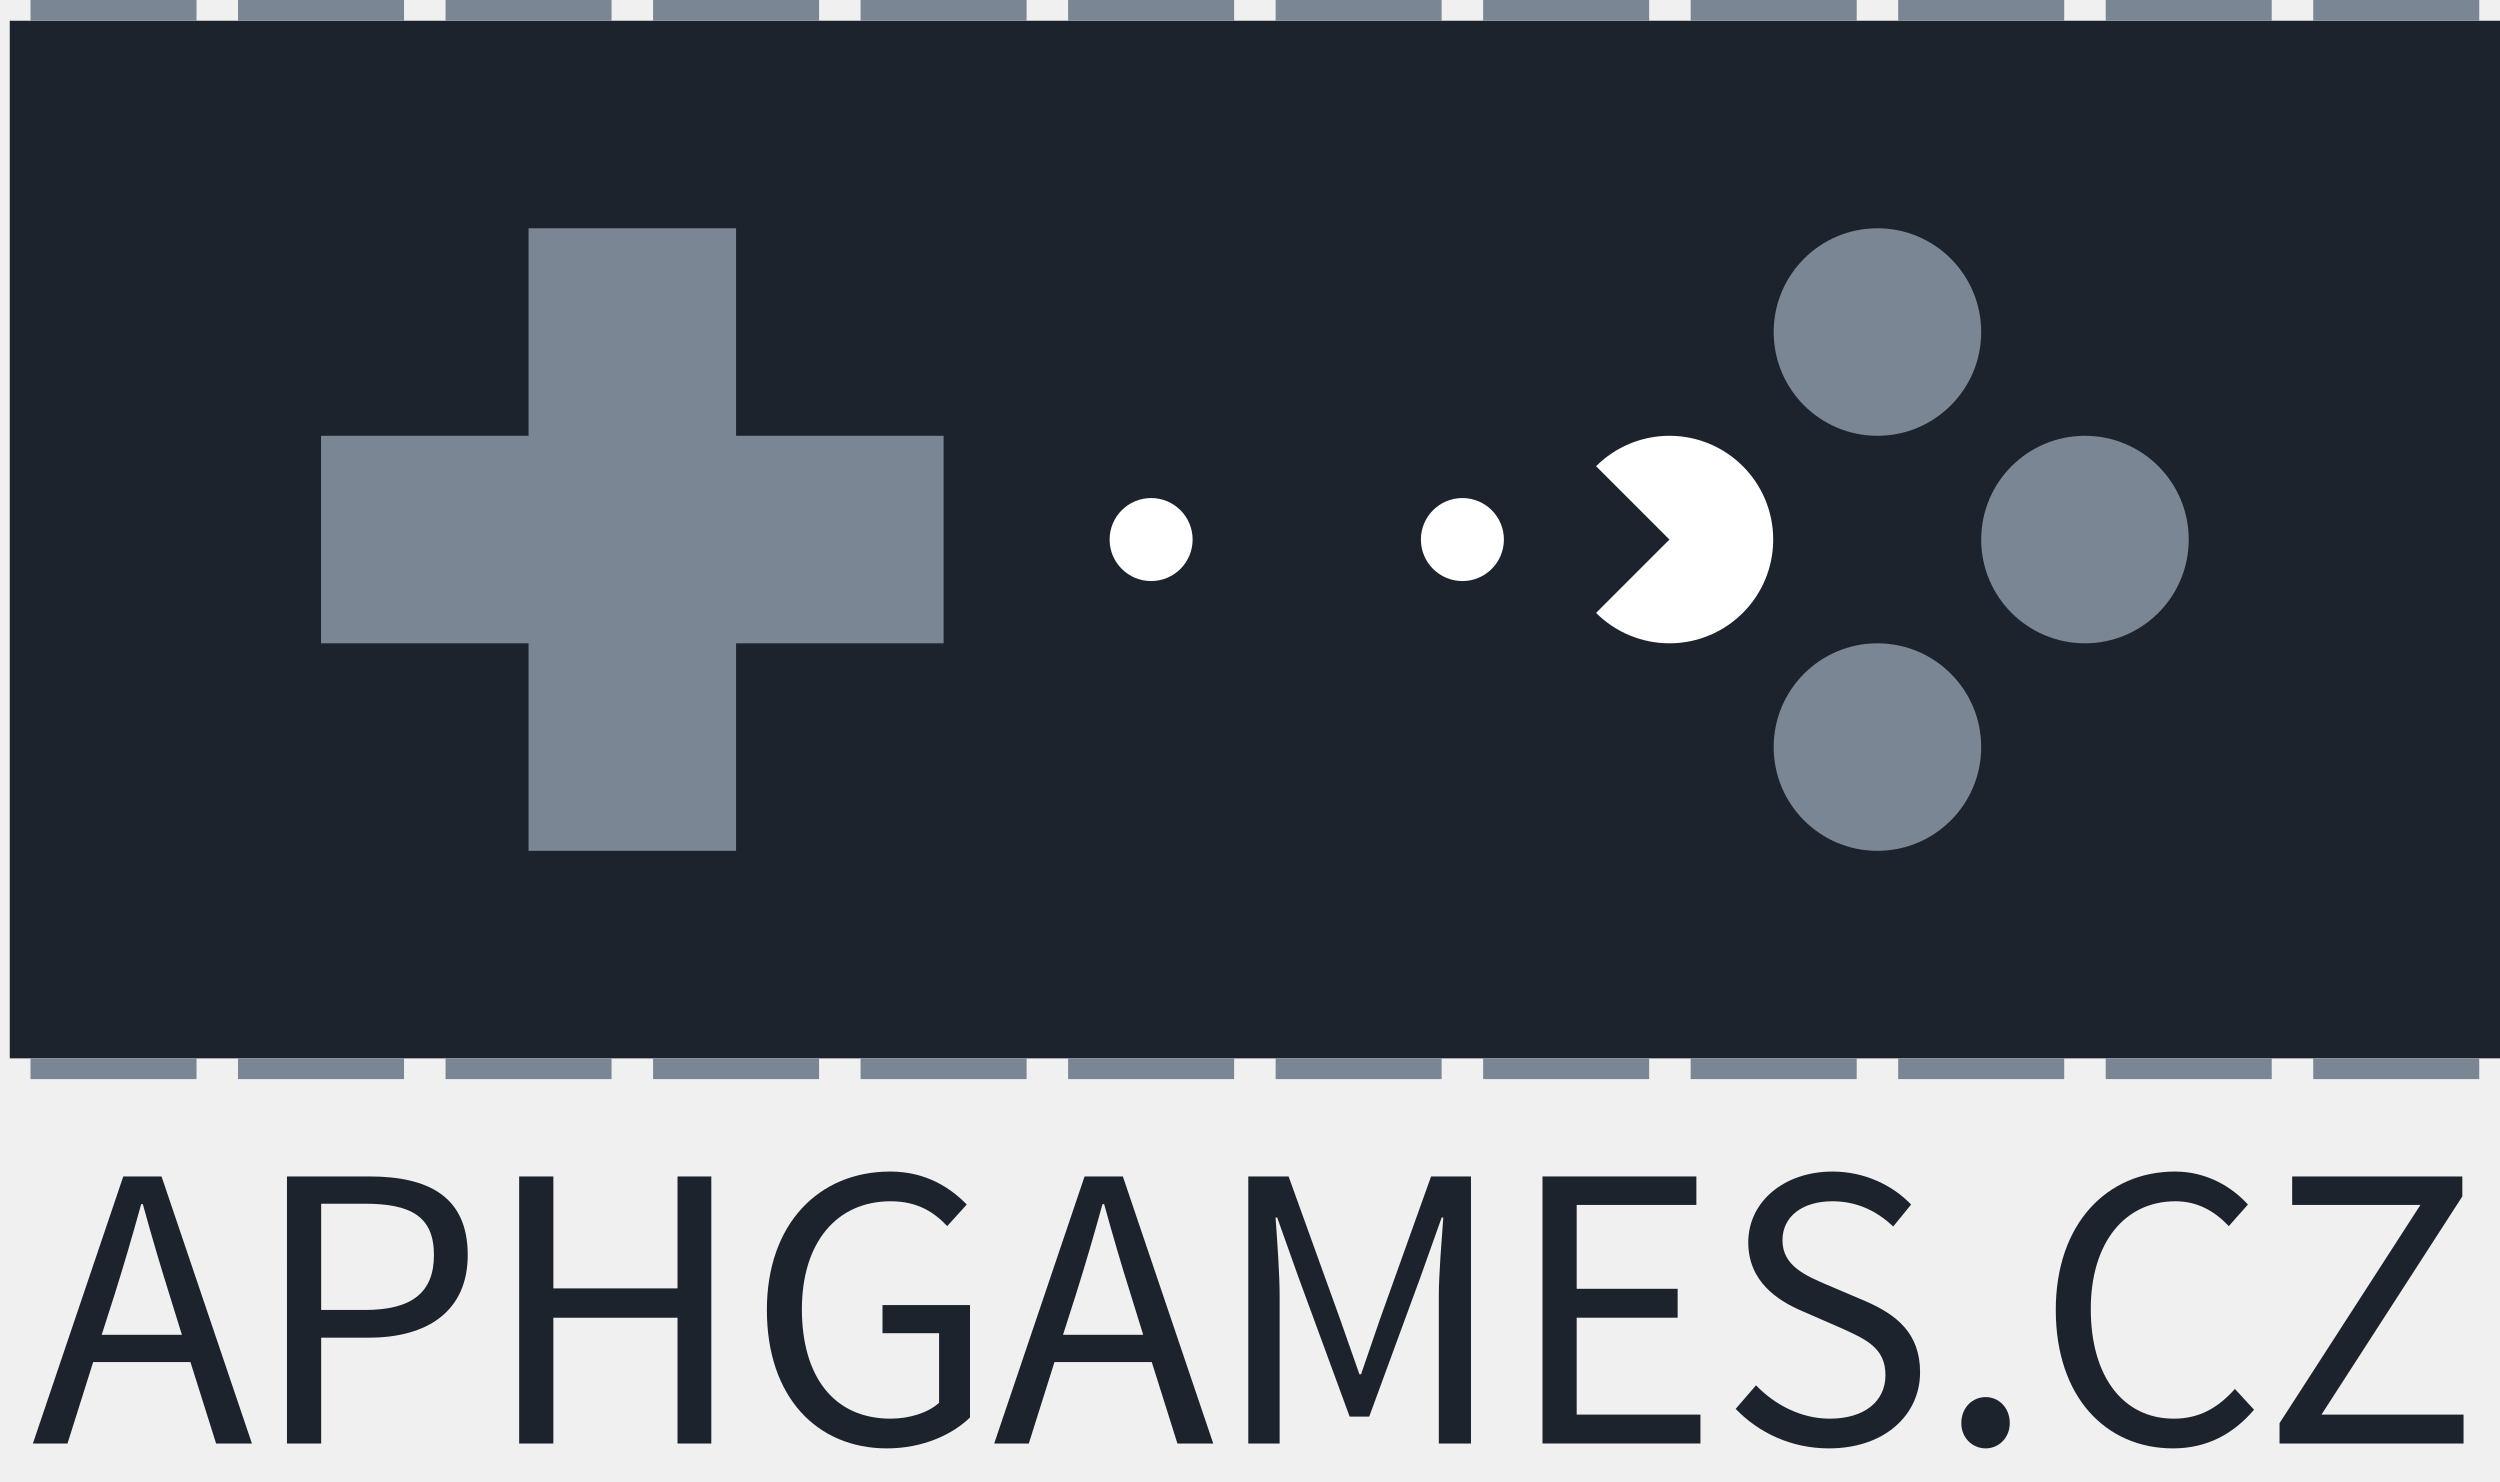
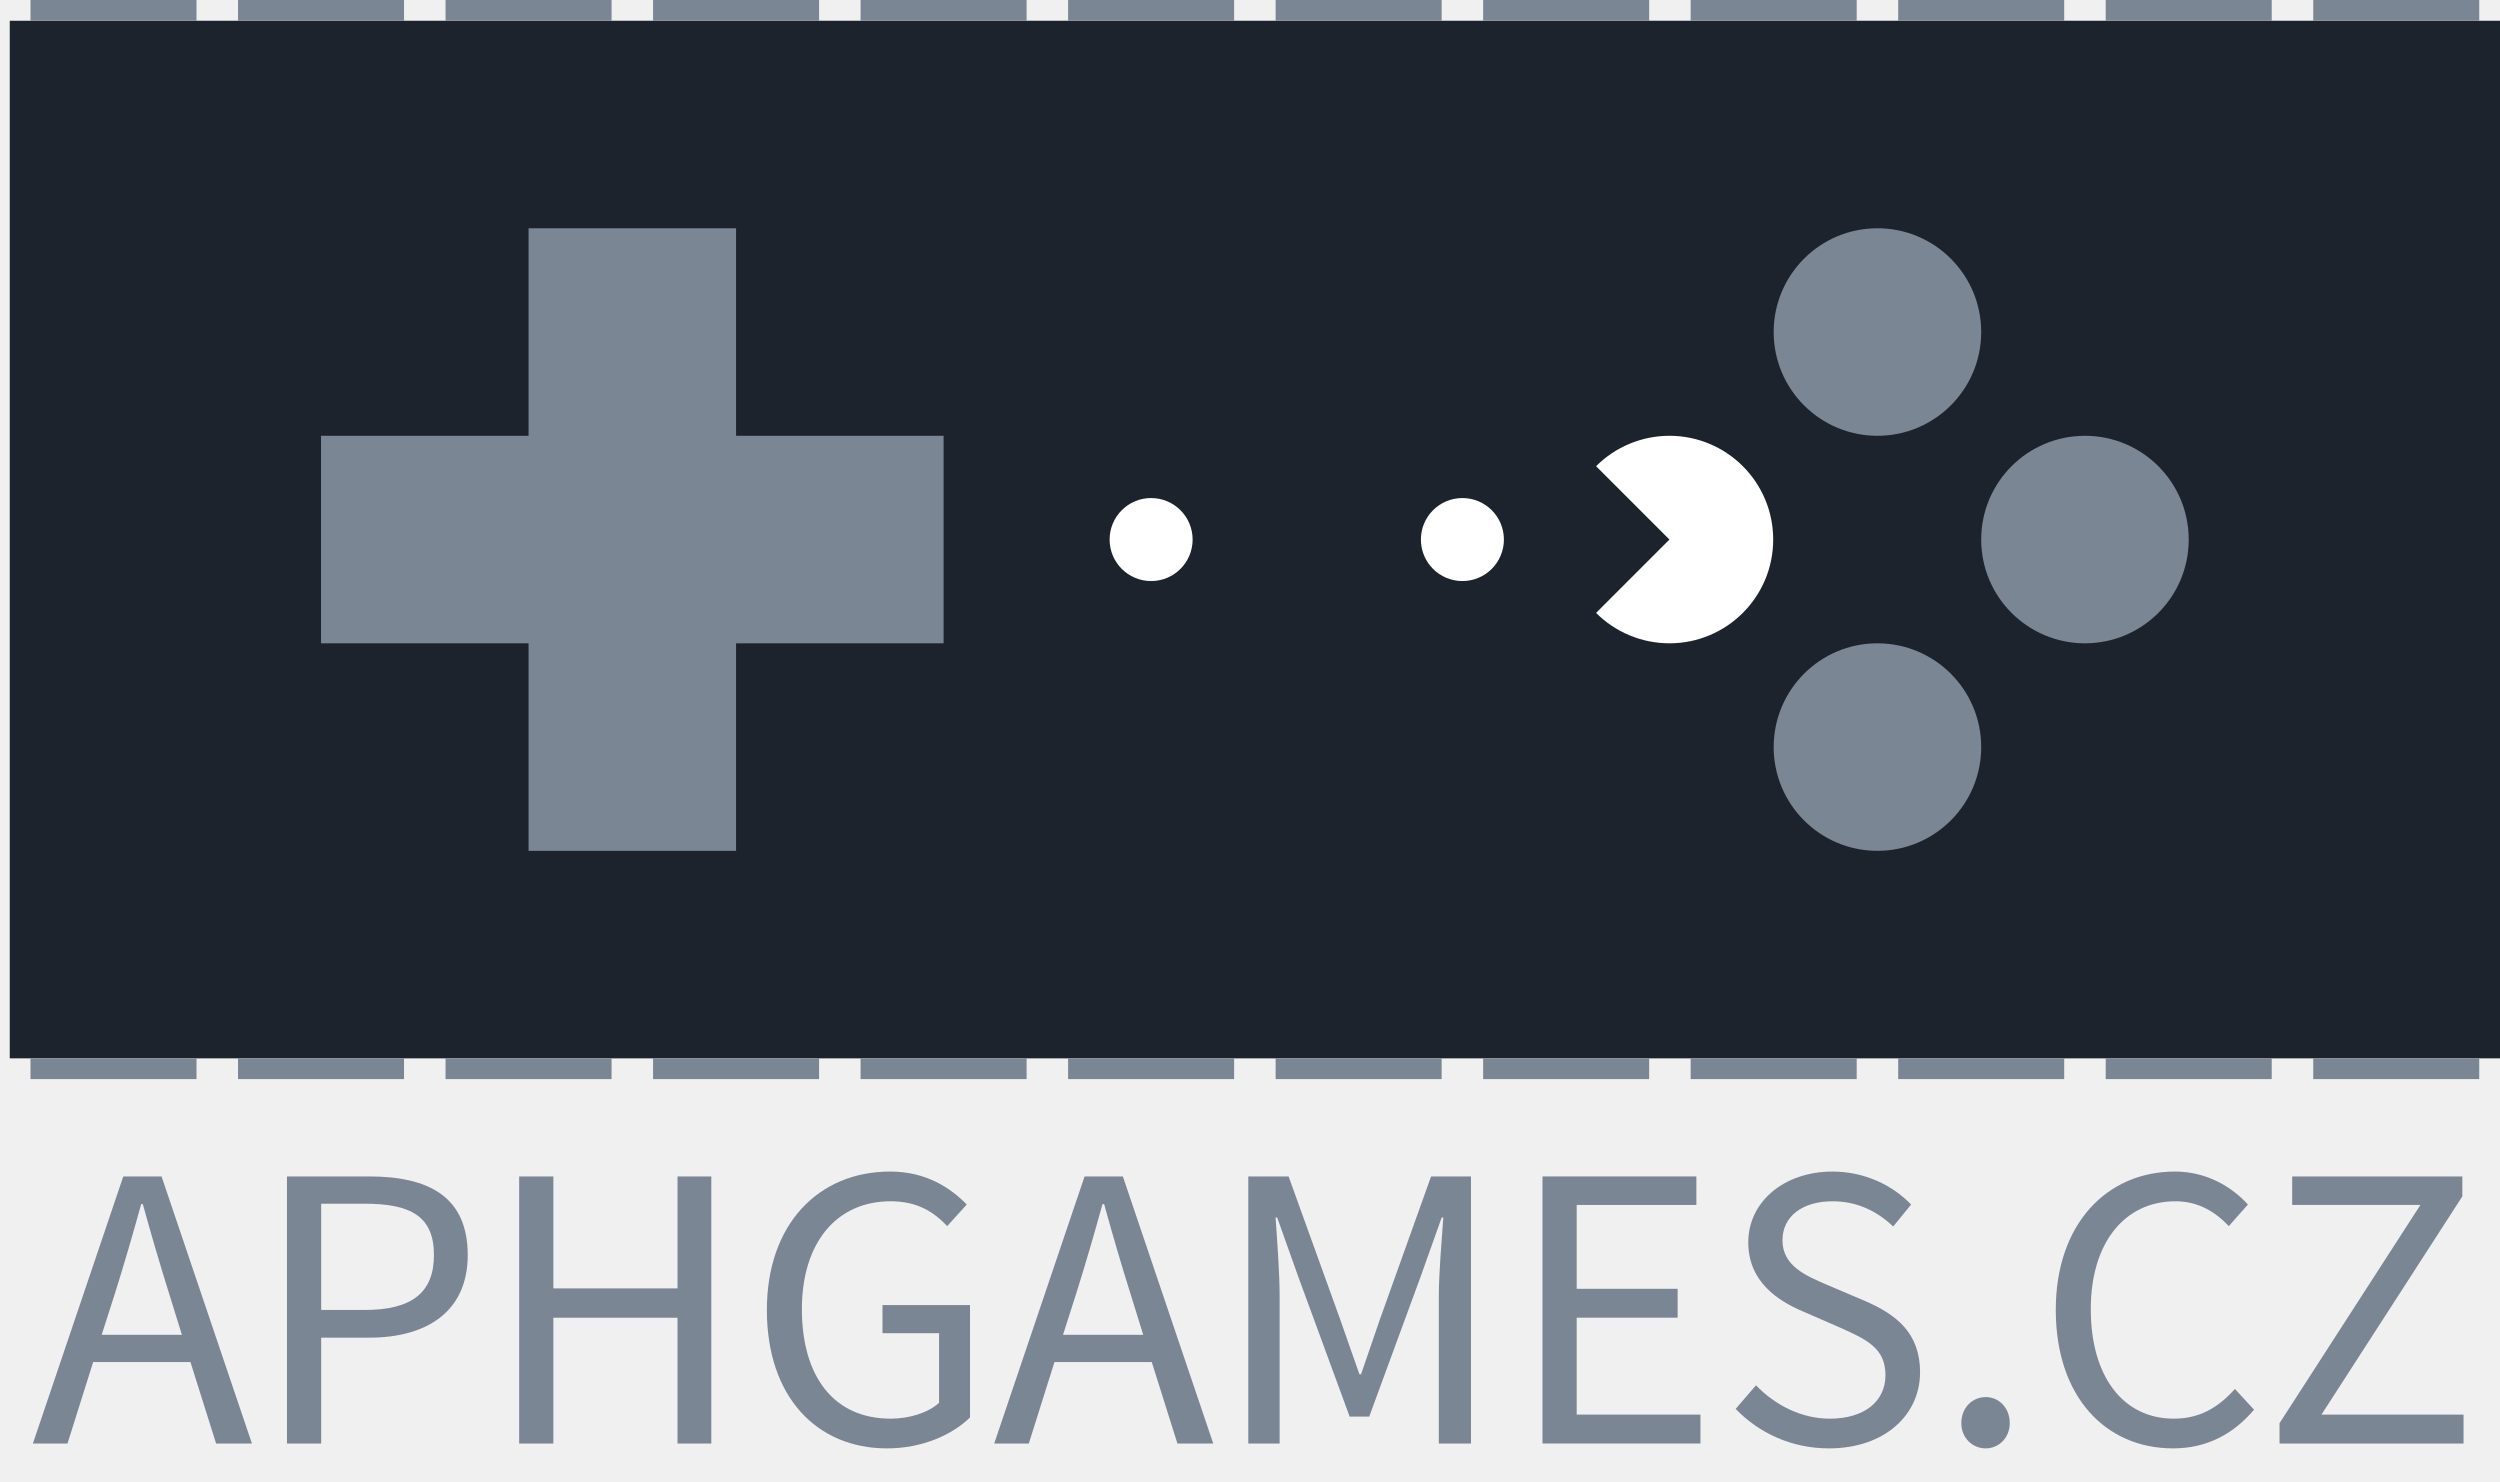
<svg xmlns="http://www.w3.org/2000/svg" width="425.137" height="251.9" viewBox="0 0 425.137 251.9" version="1.1" id="svg8">
  <defs id="defs2" />
  <g id="layer1" transform="translate(-97.20331,-2098.991)">
    <g style="stroke-width:0.283" transform="matrix(3.528988,0,0,3.528988,-2283.205,196.8662)" id="g2371">
      <rect y="540" x="675" height="50" width="120" id="rect2306" style="opacity:1;fill:#1d232d;fill-opacity:1;stroke:none;stroke-width:0.567;stroke-linecap:square;stroke-linejoin:miter;stroke-miterlimit:40;stroke-dasharray:none;stroke-opacity:1;paint-order:normal" />
      <circle transform="scale(-1)" cy="-565" cx="-730" id="circle2308" style="opacity:1;fill:#ffffff;fill-opacity:1;stroke:none;stroke-width:2.267;stroke-linecap:round;stroke-miterlimit:40;stroke-dasharray:none;stroke-opacity:1" r="2" />
      <path id="path2311" style="opacity:1;fill:#7b8694;fill-opacity:1;stroke:none;stroke-width:1.133;stroke-linecap:round;stroke-miterlimit:40;stroke-dasharray:none;stroke-opacity:1" d="m 700,550 v 10 h -10 v 10 h 10 v 10 h 10 v -10 h 10 v -10 h -10 v -10 z" />
      <circle r="5" style="opacity:1;fill:#7b8694;fill-opacity:1;stroke:none;stroke-width:1.133;stroke-linecap:round;stroke-miterlimit:40;stroke-dasharray:none;stroke-opacity:1" id="circle2313" cx="775" cy="565" />
      <circle r="5" cy="555" cx="765" id="circle2315" style="opacity:1;fill:#7b8694;fill-opacity:1;stroke:none;stroke-width:1.133;stroke-linecap:round;stroke-miterlimit:40;stroke-dasharray:none;stroke-opacity:1" />
      <circle r="5" style="opacity:1;fill:#7b8694;fill-opacity:1;stroke:none;stroke-width:1.133;stroke-linecap:round;stroke-miterlimit:40;stroke-dasharray:none;stroke-opacity:1" id="circle2317" cx="765" cy="575" />
      <path d="m 754.977,560 a 5,5 0 0 0 -3.535,1.465 l 3.535,3.535 -3.535,3.535 a 5,5 0 0 0 3.535,1.465 5,5 0 0 0 5,-5 5,5 0 0 0 -5,-5 z" style="opacity:1;fill:#ffffff;fill-opacity:1;stroke:none;stroke-width:1.133;stroke-linecap:round;stroke-miterlimit:40;stroke-dasharray:none;stroke-opacity:1" id="path2319" />
      <circle r="2" style="opacity:1;fill:#ffffff;fill-opacity:1;stroke:none;stroke-width:2.267;stroke-linecap:round;stroke-miterlimit:40;stroke-dasharray:none;stroke-opacity:1" id="circle2321" cx="-745" cy="-565" transform="scale(-1)" />
      <path id="path2323" d="m 676,539 h 8 v 1 H 676 Z" style="fill:#7b8694;fill-opacity:1;stroke:none;stroke-width:0.214;stroke-miterlimit:40" />
      <path style="fill:#7b8694;fill-opacity:1;stroke:none;stroke-width:0.214;stroke-miterlimit:40" d="m 686,539 h 8 v 1 H 686 Z" id="path2325" />
      <path id="path2327" d="m 696,539 h 8 v 1 H 696 Z" style="fill:#7b8694;fill-opacity:1;stroke:none;stroke-width:0.214;stroke-miterlimit:40" />
      <path style="fill:#7b8694;fill-opacity:1;stroke:none;stroke-width:0.214;stroke-miterlimit:40" d="m 706,539 h 8 v 1 H 706 Z" id="path2329" />
      <path id="path2331" d="m 716,539 h 8 v 1 H 716 Z" style="fill:#7b8694;fill-opacity:1;stroke:none;stroke-width:0.214;stroke-miterlimit:40" />
      <path style="fill:#7b8694;fill-opacity:1;stroke:none;stroke-width:0.214;stroke-miterlimit:40" d="m 726,539 h 8 v 1 H 726 Z" id="path2333" />
      <path id="path2335" d="m 736,539 h 8 v 1 H 736 Z" style="fill:#7b8694;fill-opacity:1;stroke:none;stroke-width:0.214;stroke-miterlimit:40" />
      <path style="fill:#7b8694;fill-opacity:1;stroke:none;stroke-width:0.214;stroke-miterlimit:40" d="m 746,539 h 8 v 1 H 746 Z" id="path2337" />
      <path id="path2339" d="m 756,539 h 8 v 1 H 756 Z" style="fill:#7b8694;fill-opacity:1;stroke:none;stroke-width:0.214;stroke-miterlimit:40" />
      <path style="fill:#7b8694;fill-opacity:1;stroke:none;stroke-width:0.214;stroke-miterlimit:40" d="m 766,539 h 8 v 1 H 766 Z" id="path2341" />
      <path id="path2343" d="m 776,539 h 8 v 1 H 776 Z" style="fill:#7b8694;fill-opacity:1;stroke:none;stroke-width:0.214;stroke-miterlimit:40" />
      <path style="fill:#7b8694;fill-opacity:1;stroke:none;stroke-width:0.214;stroke-miterlimit:40" d="m 786,539 h 8 v 1 H 786 Z" id="path2345" />
      <path style="fill:#7b8694;fill-opacity:1;stroke:none;stroke-width:0.214;stroke-miterlimit:40" d="m 676,590 h 8 v 1 H 676 Z" id="path2347" />
      <path id="path2349" d="m 686,590 h 8 v 1 H 686 Z" style="fill:#7b8694;fill-opacity:1;stroke:none;stroke-width:0.214;stroke-miterlimit:40" />
      <path style="fill:#7b8694;fill-opacity:1;stroke:none;stroke-width:0.214;stroke-miterlimit:40" d="m 696,590 h 8 v 1 H 696 Z" id="path2351" />
      <path id="path2353" d="m 706,590 h 8 v 1 H 706 Z" style="fill:#7b8694;fill-opacity:1;stroke:none;stroke-width:0.214;stroke-miterlimit:40" />
      <path style="fill:#7b8694;fill-opacity:1;stroke:none;stroke-width:0.214;stroke-miterlimit:40" d="m 716,590 h 8 v 1 H 716 Z" id="path2355" />
      <path id="path2357" d="m 726,590 h 8 v 1 H 726 Z" style="fill:#7b8694;fill-opacity:1;stroke:none;stroke-width:0.214;stroke-miterlimit:40" />
      <path style="fill:#7b8694;fill-opacity:1;stroke:none;stroke-width:0.214;stroke-miterlimit:40" d="m 736,590 h 8 v 1 H 736 Z" id="path2359" />
      <path id="path2361" d="m 746,590 h 8 v 1 H 746 Z" style="fill:#7b8694;fill-opacity:1;stroke:none;stroke-width:0.214;stroke-miterlimit:40" />
      <path style="fill:#7b8694;fill-opacity:1;stroke:none;stroke-width:0.214;stroke-miterlimit:40" d="m 756,590 h 8 v 1 H 756 Z" id="path2363" />
      <path id="path2365" d="m 766,590 h 8 v 1 H 766 Z" style="fill:#7b8694;fill-opacity:1;stroke:none;stroke-width:0.214;stroke-miterlimit:40" />
      <path style="fill:#7b8694;fill-opacity:1;stroke:none;stroke-width:0.214;stroke-miterlimit:40" d="m 776,590 h 8 v 1 H 776 Z" id="path2367" />
      <path id="path2369" d="m 786,590 h 8 v 1 H 786 Z" style="fill:#7b8694;fill-opacity:1;stroke:none;stroke-width:0.214;stroke-miterlimit:40" />
    </g>
    <g aria-label="APHGAMES.CZ" style="font-style:normal;font-variant:normal;font-weight:bold;font-stretch:normal;font-size:69.23px;line-height:74.013px;font-family:'Eternal UI 2';-inkscape-font-specification:'Eternal UI 2 Bold';text-align:start;text-anchor:start;opacity:1;fill:#1d232d;fill-opacity:1;stroke:#898989;stroke-width:11.189;stroke-linecap:butt;stroke-miterlimit:4;stroke-dasharray:none;stroke-dashoffset:0;stroke-opacity:1;paint-order:normal" id="text2200">
-       <path d="m 114.498,2325.981 2.215,-6.923 c 1.592,-5.054 3.046,-10.038 4.5,-15.3 h 0.277 c 1.454,5.261 2.908,10.246 4.5,15.3 l 2.146,6.923 z m 19.454,18.485 h 6.092 L 124.675,2299.05 h -6.508 l -15.369,45.415 h 5.885 l 4.362,-13.846 h 16.546 z" style="font-style:normal;font-variant:normal;font-weight:normal;font-stretch:normal;font-family:'Source Sans Pro';-inkscape-font-specification:'Source Sans Pro';fill:#1d232d;fill-opacity:1;stroke:none;stroke-width:11.189" id="path2204" />
-       <path d="m 146.005,2344.465 h 5.815 v -18 h 8.169 c 9.9,0 16.754,-4.5 16.754,-14.054 0,-9.969 -6.715,-13.361 -16.754,-13.361 h -13.985 z m 5.815,-22.708 v -18.069 h 7.408 c 7.823,0 11.769,2.146 11.769,8.723 0,6.438 -3.808,9.346 -11.769,9.346 z" style="font-style:normal;font-variant:normal;font-weight:normal;font-stretch:normal;font-family:'Source Sans Pro';-inkscape-font-specification:'Source Sans Pro';fill:#1d232d;fill-opacity:1;stroke:none;stroke-width:11.189" id="path2206" />
-       <path d="m 185.488,2344.465 h 5.815 v -21.392 h 21.115 v 21.392 H 218.165 V 2299.05 h -5.746 v 19.038 H 191.304 V 2299.05 h -5.815 z" style="font-style:normal;font-variant:normal;font-weight:normal;font-stretch:normal;font-family:'Source Sans Pro';-inkscape-font-specification:'Source Sans Pro';fill:#1d232d;fill-opacity:1;stroke:none;stroke-width:11.189" id="path2208" />
-       <path d="m 227.614,2321.758 c 0,14.815 8.515,23.538 20.423,23.538 6.092,0 11.146,-2.354 14.123,-5.262 v -19.108 h -14.885 v 4.777 h 9.623 v 11.838 c -1.8,1.661 -4.985,2.7 -8.238,2.7 -9.692,0 -15.092,-7.2 -15.092,-18.623 0,-11.285 5.885,-18.346 15.092,-18.346 4.5,0 7.338,1.8 9.623,4.223 l 3.323,-3.669 c -2.7,-2.769 -6.854,-5.608 -13.015,-5.608 -12.185,0 -20.977,8.931 -20.977,23.538 z" style="font-style:normal;font-variant:normal;font-weight:normal;font-stretch:normal;font-family:'Source Sans Pro';-inkscape-font-specification:'Source Sans Pro';fill:#1d232d;fill-opacity:1;stroke:none;stroke-width:11.189" id="path2210" />
-       <path d="m 277.974,2325.981 2.215,-6.923 c 1.592,-5.054 3.046,-10.038 4.5,-15.3 h 0.277 c 1.454,5.261 2.908,10.246 4.5,15.3 l 2.146,6.923 z m 19.454,18.485 h 6.092 L 288.15,2299.05 h -6.508 l -15.369,45.415 h 5.885 l 4.362,-13.846 h 16.546 z" style="font-style:normal;font-variant:normal;font-weight:normal;font-stretch:normal;font-family:'Source Sans Pro';-inkscape-font-specification:'Source Sans Pro';fill:#1d232d;fill-opacity:1;stroke:none;stroke-width:11.189" id="path2212" />
-       <path d="m 309.481,2344.465 h 5.331 v -24.992 c 0,-4.015 -0.415,-9.415 -0.692,-13.431 h 0.277 l 3.6,10.108 8.723,23.746 h 3.323 l 8.723,-23.746 3.6,-10.108 h 0.277 c -0.277,4.015 -0.762,9.415 -0.762,13.431 v 24.992 h 5.469 V 2299.05 h -6.785 l -8.723,24.369 -3.185,9.277 h -0.277 l -3.254,-9.277 -8.792,-24.369 h -6.854 z" style="font-style:normal;font-variant:normal;font-weight:normal;font-stretch:normal;font-family:'Source Sans Pro';-inkscape-font-specification:'Source Sans Pro';fill:#1d232d;fill-opacity:1;stroke:none;stroke-width:11.189" id="path2214" />
-       <path d="m 359.511,2344.465 h 26.861 v -4.915 h -21.046 v -16.477 h 17.169 v -4.915 h -17.169 v -14.261 h 20.354 v -4.846 h -26.169 z" style="font-style:normal;font-variant:normal;font-weight:normal;font-stretch:normal;font-family:'Source Sans Pro';-inkscape-font-specification:'Source Sans Pro';fill:#1d232d;fill-opacity:1;stroke:none;stroke-width:11.189" id="path2216" />
-       <path d="m 392.359,2338.581 c 3.946,4.085 9.485,6.715 15.854,6.715 9.554,0 15.508,-5.746 15.508,-12.946 0,-6.715 -4.085,-9.831 -9.346,-12.115 l -6.508,-2.769 c -3.531,-1.523 -7.546,-3.185 -7.546,-7.546 0,-4.085 3.392,-6.646 8.515,-6.646 4.154,0 7.546,1.661 10.315,4.292 l 3.046,-3.738 c -3.185,-3.323 -7.962,-5.608 -13.361,-5.608 -8.238,0 -14.331,5.123 -14.331,12.046 0,6.646 4.985,9.9 9.208,11.7 l 6.508,2.838 c 4.292,1.938 7.615,3.392 7.615,8.031 0,4.431 -3.531,7.408 -9.485,7.408 -4.777,0 -9.277,-2.285 -12.531,-5.677 z" style="font-style:normal;font-variant:normal;font-weight:normal;font-stretch:normal;font-family:'Source Sans Pro';-inkscape-font-specification:'Source Sans Pro';fill:#1d232d;fill-opacity:1;stroke:none;stroke-width:11.189" id="path2218" />
-       <path d="m 430.734,2341.004 c 0,2.492 1.869,4.292 4.154,4.292 2.215,0 4.085,-1.8 4.085,-4.292 0,-2.631 -1.869,-4.431 -4.085,-4.431 -2.285,0 -4.154,1.8 -4.154,4.431 z" style="font-style:normal;font-variant:normal;font-weight:normal;font-stretch:normal;font-family:'Source Sans Pro';-inkscape-font-specification:'Source Sans Pro';fill:#1d232d;fill-opacity:1;stroke:none;stroke-width:11.189" id="path2220" />
-       <path d="m 446.798,2321.758 c 0,14.815 8.515,23.538 19.938,23.538 5.746,0 10.246,-2.423 13.777,-6.577 l -3.254,-3.531 c -2.908,3.254 -6.092,5.054 -10.385,5.054 -8.654,0 -14.123,-7.2 -14.123,-18.623 0,-11.285 5.746,-18.346 14.4,-18.346 3.738,0 6.646,1.661 9.069,4.223 l 3.254,-3.669 c -2.7,-2.977 -6.992,-5.608 -12.392,-5.608 -11.631,0 -20.285,8.931 -20.285,23.538 z" style="font-style:normal;font-variant:normal;font-weight:normal;font-stretch:normal;font-family:'Source Sans Pro';-inkscape-font-specification:'Source Sans Pro';fill:#1d232d;fill-opacity:1;stroke:none;stroke-width:11.189" id="path2222" />
-       <path d="m 484.85,2344.465 h 31.292 v -4.915 h -24.161 l 23.954,-37.108 v -3.392 h -28.938 v 4.846 h 21.808 l -23.954,37.108 z" style="font-style:normal;font-variant:normal;font-weight:normal;font-stretch:normal;font-family:'Source Sans Pro';-inkscape-font-specification:'Source Sans Pro';fill:#1d232d;fill-opacity:1;stroke:none;stroke-width:11.189" id="path2224" />
+       <path d="m 114.498,2325.981 2.215,-6.923 c 1.592,-5.054 3.046,-10.038 4.5,-15.3 h 0.277 c 1.454,5.261 2.908,10.246 4.5,15.3 l 2.146,6.923 z m 19.454,18.485 h 6.092 L 124.675,2299.05 h -6.508 l -15.369,45.415 h 5.885 l 4.362,-13.846 h 16.546 z" style="font-style:normal;font-variant:normal;font-weight:normal;font-stretch:normal;font-family:'Source Sans Pro';-inkscape-font-specification:'Source Sans Pro';fill:#7b8694;fill-opacity:1;stroke:none;stroke-width:11.189" id="path2204" />
+       <path d="m 146.005,2344.465 h 5.815 v -18 h 8.169 c 9.9,0 16.754,-4.5 16.754,-14.054 0,-9.969 -6.715,-13.361 -16.754,-13.361 h -13.985 z m 5.815,-22.708 v -18.069 h 7.408 c 7.823,0 11.769,2.146 11.769,8.723 0,6.438 -3.808,9.346 -11.769,9.346 z" style="font-style:normal;font-variant:normal;font-weight:normal;font-stretch:normal;font-family:'Source Sans Pro';-inkscape-font-specification:'Source Sans Pro';fill:#7b8694;fill-opacity:1;stroke:none;stroke-width:11.189" id="path2206" />
+       <path d="m 185.488,2344.465 h 5.815 v -21.392 h 21.115 v 21.392 H 218.165 V 2299.05 h -5.746 v 19.038 H 191.304 V 2299.05 h -5.815 z" style="font-style:normal;font-variant:normal;font-weight:normal;font-stretch:normal;font-family:'Source Sans Pro';-inkscape-font-specification:'Source Sans Pro';fill:#7b8694;fill-opacity:1;stroke:none;stroke-width:11.189" id="path2208" />
+       <path d="m 227.614,2321.758 c 0,14.815 8.515,23.538 20.423,23.538 6.092,0 11.146,-2.354 14.123,-5.262 v -19.108 h -14.885 v 4.777 h 9.623 v 11.838 c -1.8,1.661 -4.985,2.7 -8.238,2.7 -9.692,0 -15.092,-7.2 -15.092,-18.623 0,-11.285 5.885,-18.346 15.092,-18.346 4.5,0 7.338,1.8 9.623,4.223 l 3.323,-3.669 c -2.7,-2.769 -6.854,-5.608 -13.015,-5.608 -12.185,0 -20.977,8.931 -20.977,23.538 z" style="font-style:normal;font-variant:normal;font-weight:normal;font-stretch:normal;font-family:'Source Sans Pro';-inkscape-font-specification:'Source Sans Pro';fill:#7b8694;fill-opacity:1;stroke:none;stroke-width:11.189" id="path2210" />
+       <path d="m 277.974,2325.981 2.215,-6.923 c 1.592,-5.054 3.046,-10.038 4.5,-15.3 h 0.277 c 1.454,5.261 2.908,10.246 4.5,15.3 l 2.146,6.923 z m 19.454,18.485 h 6.092 L 288.15,2299.05 h -6.508 l -15.369,45.415 h 5.885 l 4.362,-13.846 h 16.546 z" style="font-style:normal;font-variant:normal;font-weight:normal;font-stretch:normal;font-family:'Source Sans Pro';-inkscape-font-specification:'Source Sans Pro';fill:#7b8694;fill-opacity:1;stroke:none;stroke-width:11.189" id="path2212" />
+       <path d="m 309.481,2344.465 h 5.331 v -24.992 c 0,-4.015 -0.415,-9.415 -0.692,-13.431 h 0.277 l 3.6,10.108 8.723,23.746 h 3.323 l 8.723,-23.746 3.6,-10.108 h 0.277 c -0.277,4.015 -0.762,9.415 -0.762,13.431 v 24.992 h 5.469 V 2299.05 h -6.785 l -8.723,24.369 -3.185,9.277 h -0.277 l -3.254,-9.277 -8.792,-24.369 h -6.854 z" style="font-style:normal;font-variant:normal;font-weight:normal;font-stretch:normal;font-family:'Source Sans Pro';-inkscape-font-specification:'Source Sans Pro';fill:#7b8694;fill-opacity:1;stroke:none;stroke-width:11.189" id="path2214" />
+       <path d="m 359.511,2344.465 h 26.861 v -4.915 h -21.046 v -16.477 h 17.169 v -4.915 h -17.169 v -14.261 h 20.354 v -4.846 h -26.169 z" style="font-style:normal;font-variant:normal;font-weight:normal;font-stretch:normal;font-family:'Source Sans Pro';-inkscape-font-specification:'Source Sans Pro';fill:#7b8694;fill-opacity:1;stroke:none;stroke-width:11.189" id="path2216" />
+       <path d="m 392.359,2338.581 c 3.946,4.085 9.485,6.715 15.854,6.715 9.554,0 15.508,-5.746 15.508,-12.946 0,-6.715 -4.085,-9.831 -9.346,-12.115 l -6.508,-2.769 c -3.531,-1.523 -7.546,-3.185 -7.546,-7.546 0,-4.085 3.392,-6.646 8.515,-6.646 4.154,0 7.546,1.661 10.315,4.292 l 3.046,-3.738 c -3.185,-3.323 -7.962,-5.608 -13.361,-5.608 -8.238,0 -14.331,5.123 -14.331,12.046 0,6.646 4.985,9.9 9.208,11.7 l 6.508,2.838 c 4.292,1.938 7.615,3.392 7.615,8.031 0,4.431 -3.531,7.408 -9.485,7.408 -4.777,0 -9.277,-2.285 -12.531,-5.677 z" style="font-style:normal;font-variant:normal;font-weight:normal;font-stretch:normal;font-family:'Source Sans Pro';-inkscape-font-specification:'Source Sans Pro';fill:#7b8694;fill-opacity:1;stroke:none;stroke-width:11.189" id="path2218" />
+       <path d="m 430.734,2341.004 c 0,2.492 1.869,4.292 4.154,4.292 2.215,0 4.085,-1.8 4.085,-4.292 0,-2.631 -1.869,-4.431 -4.085,-4.431 -2.285,0 -4.154,1.8 -4.154,4.431 z" style="font-style:normal;font-variant:normal;font-weight:normal;font-stretch:normal;font-family:'Source Sans Pro';-inkscape-font-specification:'Source Sans Pro';fill:#7b8694;fill-opacity:1;stroke:none;stroke-width:11.189" id="path2220" />
+       <path d="m 446.798,2321.758 c 0,14.815 8.515,23.538 19.938,23.538 5.746,0 10.246,-2.423 13.777,-6.577 l -3.254,-3.531 c -2.908,3.254 -6.092,5.054 -10.385,5.054 -8.654,0 -14.123,-7.2 -14.123,-18.623 0,-11.285 5.746,-18.346 14.4,-18.346 3.738,0 6.646,1.661 9.069,4.223 l 3.254,-3.669 c -2.7,-2.977 -6.992,-5.608 -12.392,-5.608 -11.631,0 -20.285,8.931 -20.285,23.538 z" style="font-style:normal;font-variant:normal;font-weight:normal;font-stretch:normal;font-family:'Source Sans Pro';-inkscape-font-specification:'Source Sans Pro';fill:#7b8694;fill-opacity:1;stroke:none;stroke-width:11.189" id="path2222" />
+       <path d="m 484.85,2344.465 h 31.292 v -4.915 h -24.161 l 23.954,-37.108 v -3.392 h -28.938 v 4.846 h 21.808 l -23.954,37.108 z" style="font-style:normal;font-variant:normal;font-weight:normal;font-stretch:normal;font-family:'Source Sans Pro';-inkscape-font-specification:'Source Sans Pro';fill:#7b8694;fill-opacity:1;stroke:none;stroke-width:11.189" id="path2224" />
    </g>
  </g>
</svg>
